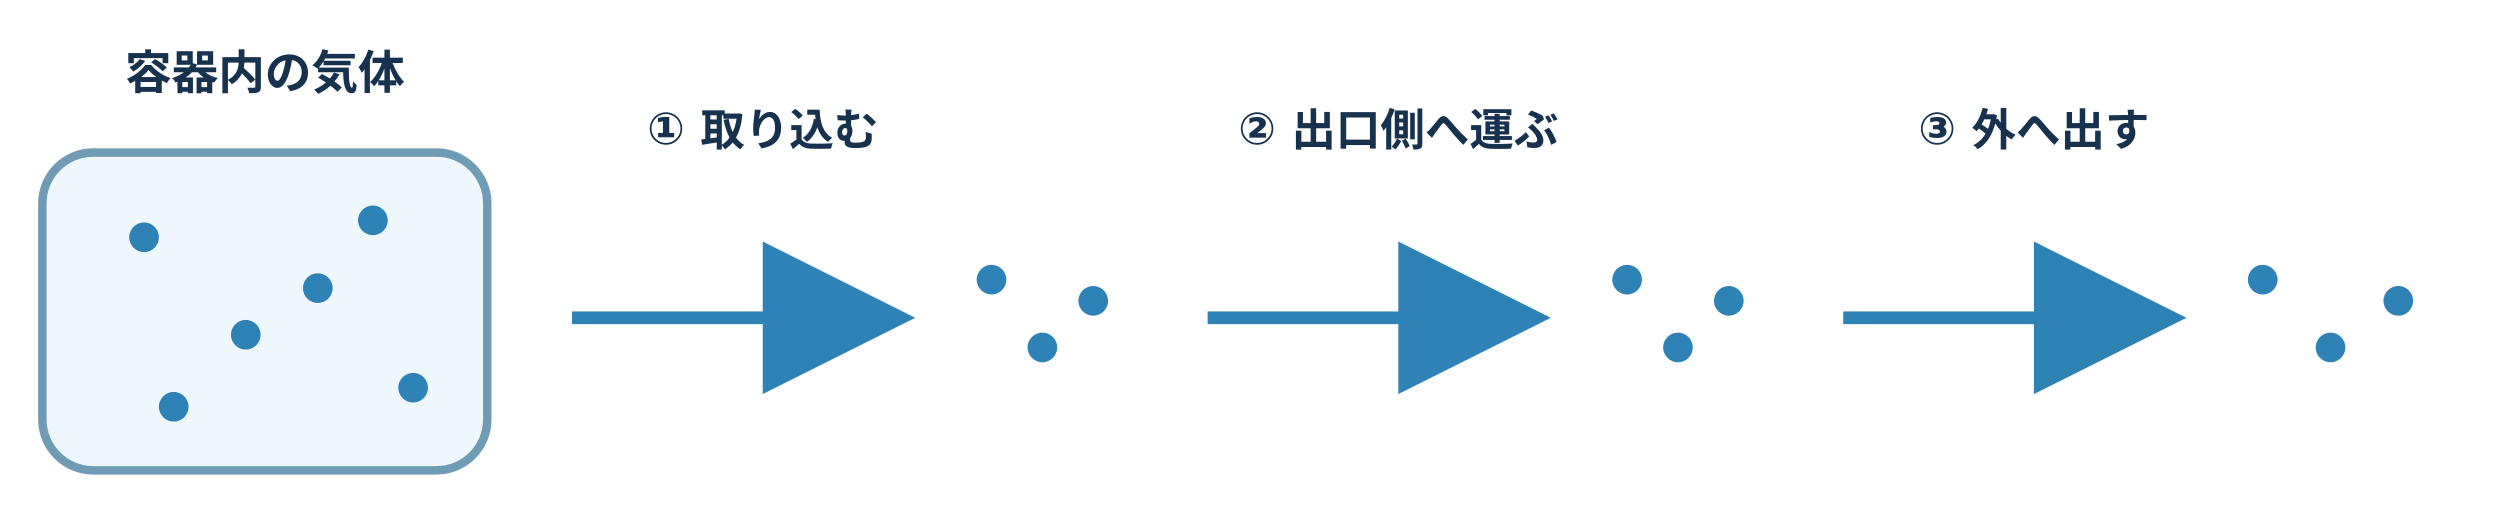
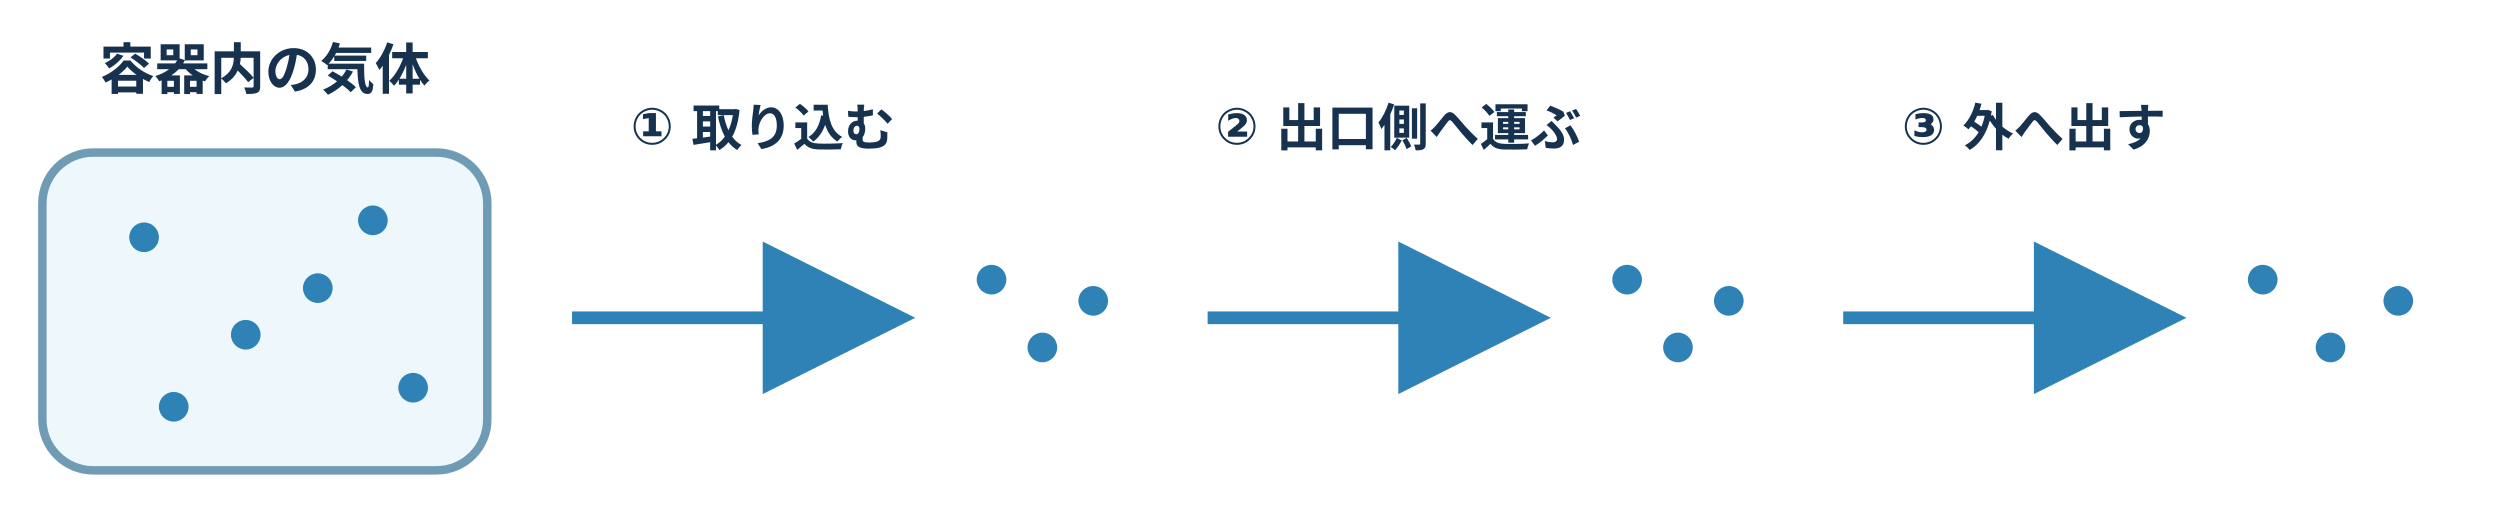
<svg xmlns="http://www.w3.org/2000/svg" viewBox="0 0 1180 250" role="img" aria-labelledby="title desc">
  <defs>
    <marker id="arrow" markerWidth="12" markerHeight="12" refX="10" refY="6" orient="auto">
      <path d="M0,0 L12,6 L0,12 Z" fill="#2f82b5" />
    </marker>
  </defs>
  <g font-family="sans-serif" fill="#16324f">
-     <text x="125" y="42" text-anchor="middle" font-size="22" font-weight="700">容器内の気体</text>
-     <text x="360" y="68" text-anchor="middle" font-size="21" font-weight="700">① 取り込む</text>
-     <text x="660" y="68" text-anchor="middle" font-size="21" font-weight="700">② 出口側へ運ぶ</text>
-     <text x="960" y="68" text-anchor="middle" font-size="21" font-weight="700">③ 外へ出す</text>
+     <text x="125" y="42" text-anchor="middle" font-size="26" font-weight="700">容器内の気体</text>
+     <text x="360" y="68" text-anchor="middle" font-size="24" font-weight="700">① 取り込む</text>
+     <text x="660" y="68" text-anchor="middle" font-size="24" font-weight="700">② 出口側へ運ぶ</text>
+     <text x="960" y="68" text-anchor="middle" font-size="24" font-weight="700">③ 外へ出す</text>
  </g>
  <rect x="20" y="72" width="210" height="150" rx="24" fill="#eef7fc" stroke="#6f9bb5" stroke-width="4" />
  <g fill="#2f82b5">
    <circle cx="68" cy="112" r="7" />
    <circle cx="116" cy="158" r="7" />
    <circle cx="176" cy="104" r="7" />
    <circle cx="195" cy="183" r="7" />
    <circle cx="82" cy="192" r="7" />
    <circle cx="150" cy="136" r="7" />
  </g>
  <line x1="270" y1="150" x2="420" y2="150" stroke="#2f82b5" stroke-width="6" marker-end="url(#arrow)" />
  <g fill="#2f82b5">
    <circle cx="468" cy="132" r="7" />
    <circle cx="492" cy="164" r="7" />
    <circle cx="516" cy="142" r="7" />
  </g>
  <line x1="570" y1="150" x2="720" y2="150" stroke="#2f82b5" stroke-width="6" marker-end="url(#arrow)" />
  <g fill="#2f82b5">
    <circle cx="768" cy="132" r="7" />
    <circle cx="792" cy="164" r="7" />
    <circle cx="816" cy="142" r="7" />
  </g>
  <line x1="870" y1="150" x2="1020" y2="150" stroke="#2f82b5" stroke-width="6" marker-end="url(#arrow)" />
  <g fill="#2f82b5">
    <circle cx="1068" cy="132" r="7" />
    <circle cx="1100" cy="164" r="7" />
    <circle cx="1132" cy="142" r="7" />
  </g>
</svg>
